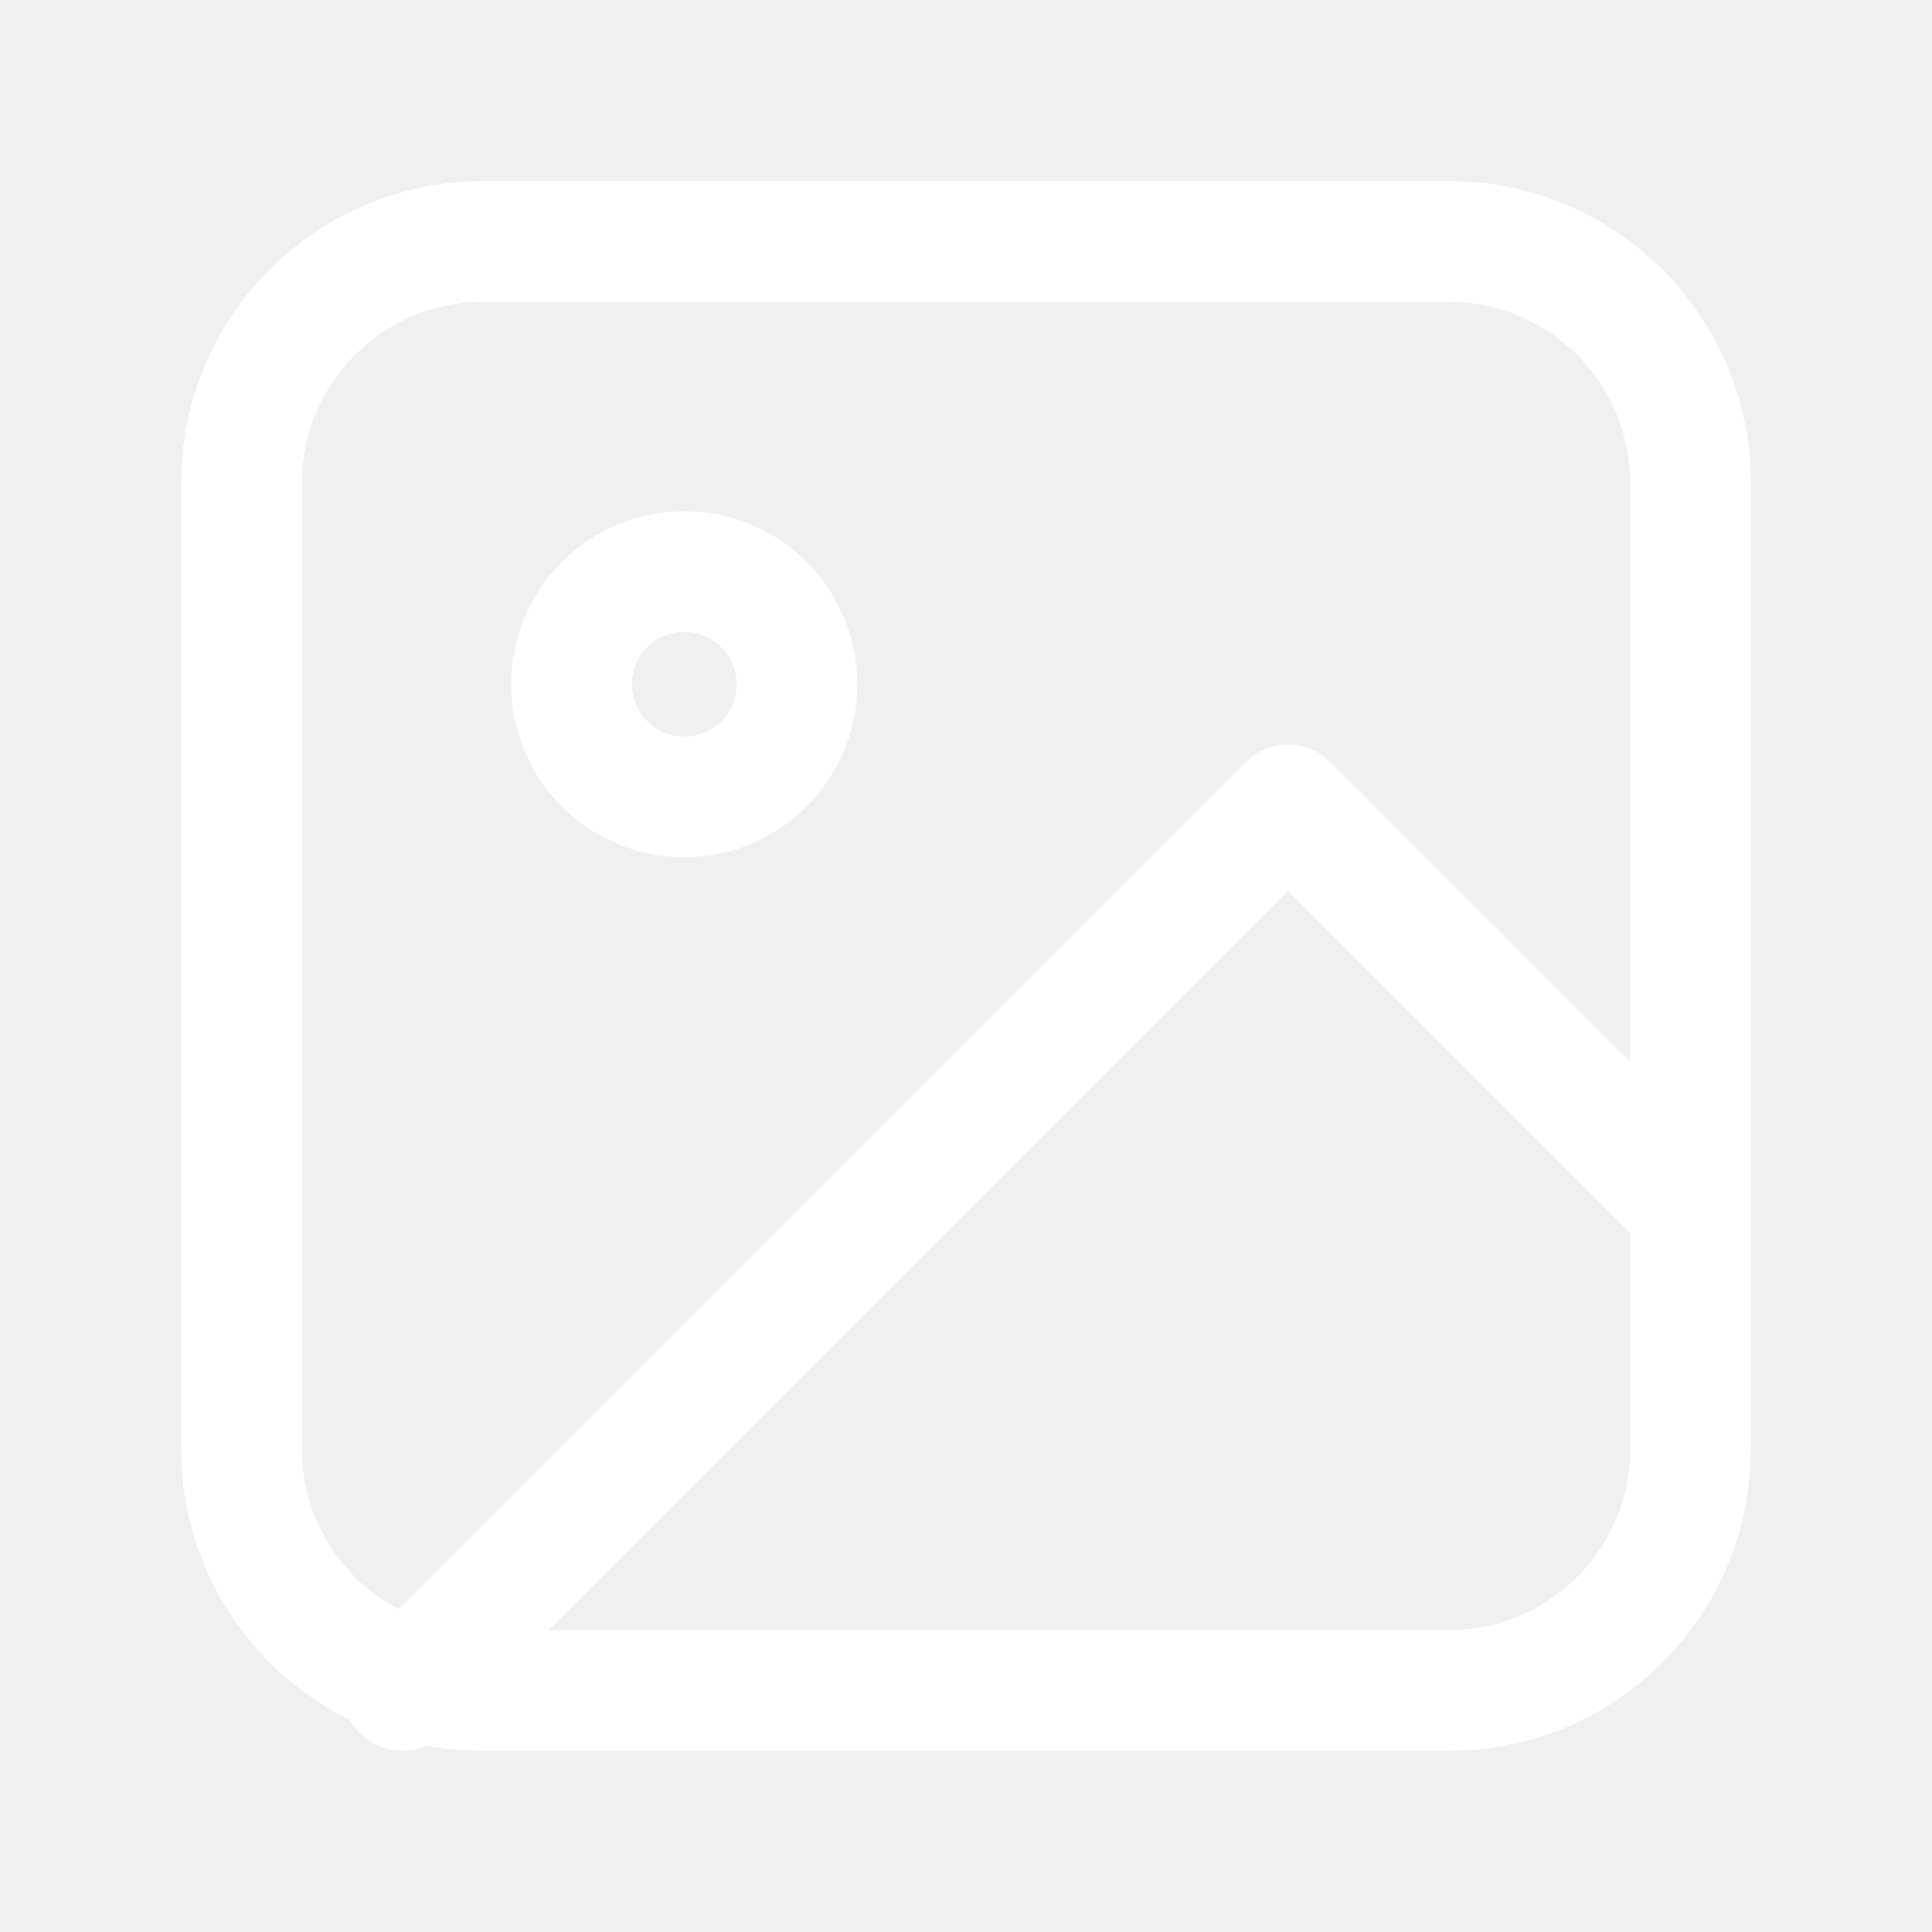
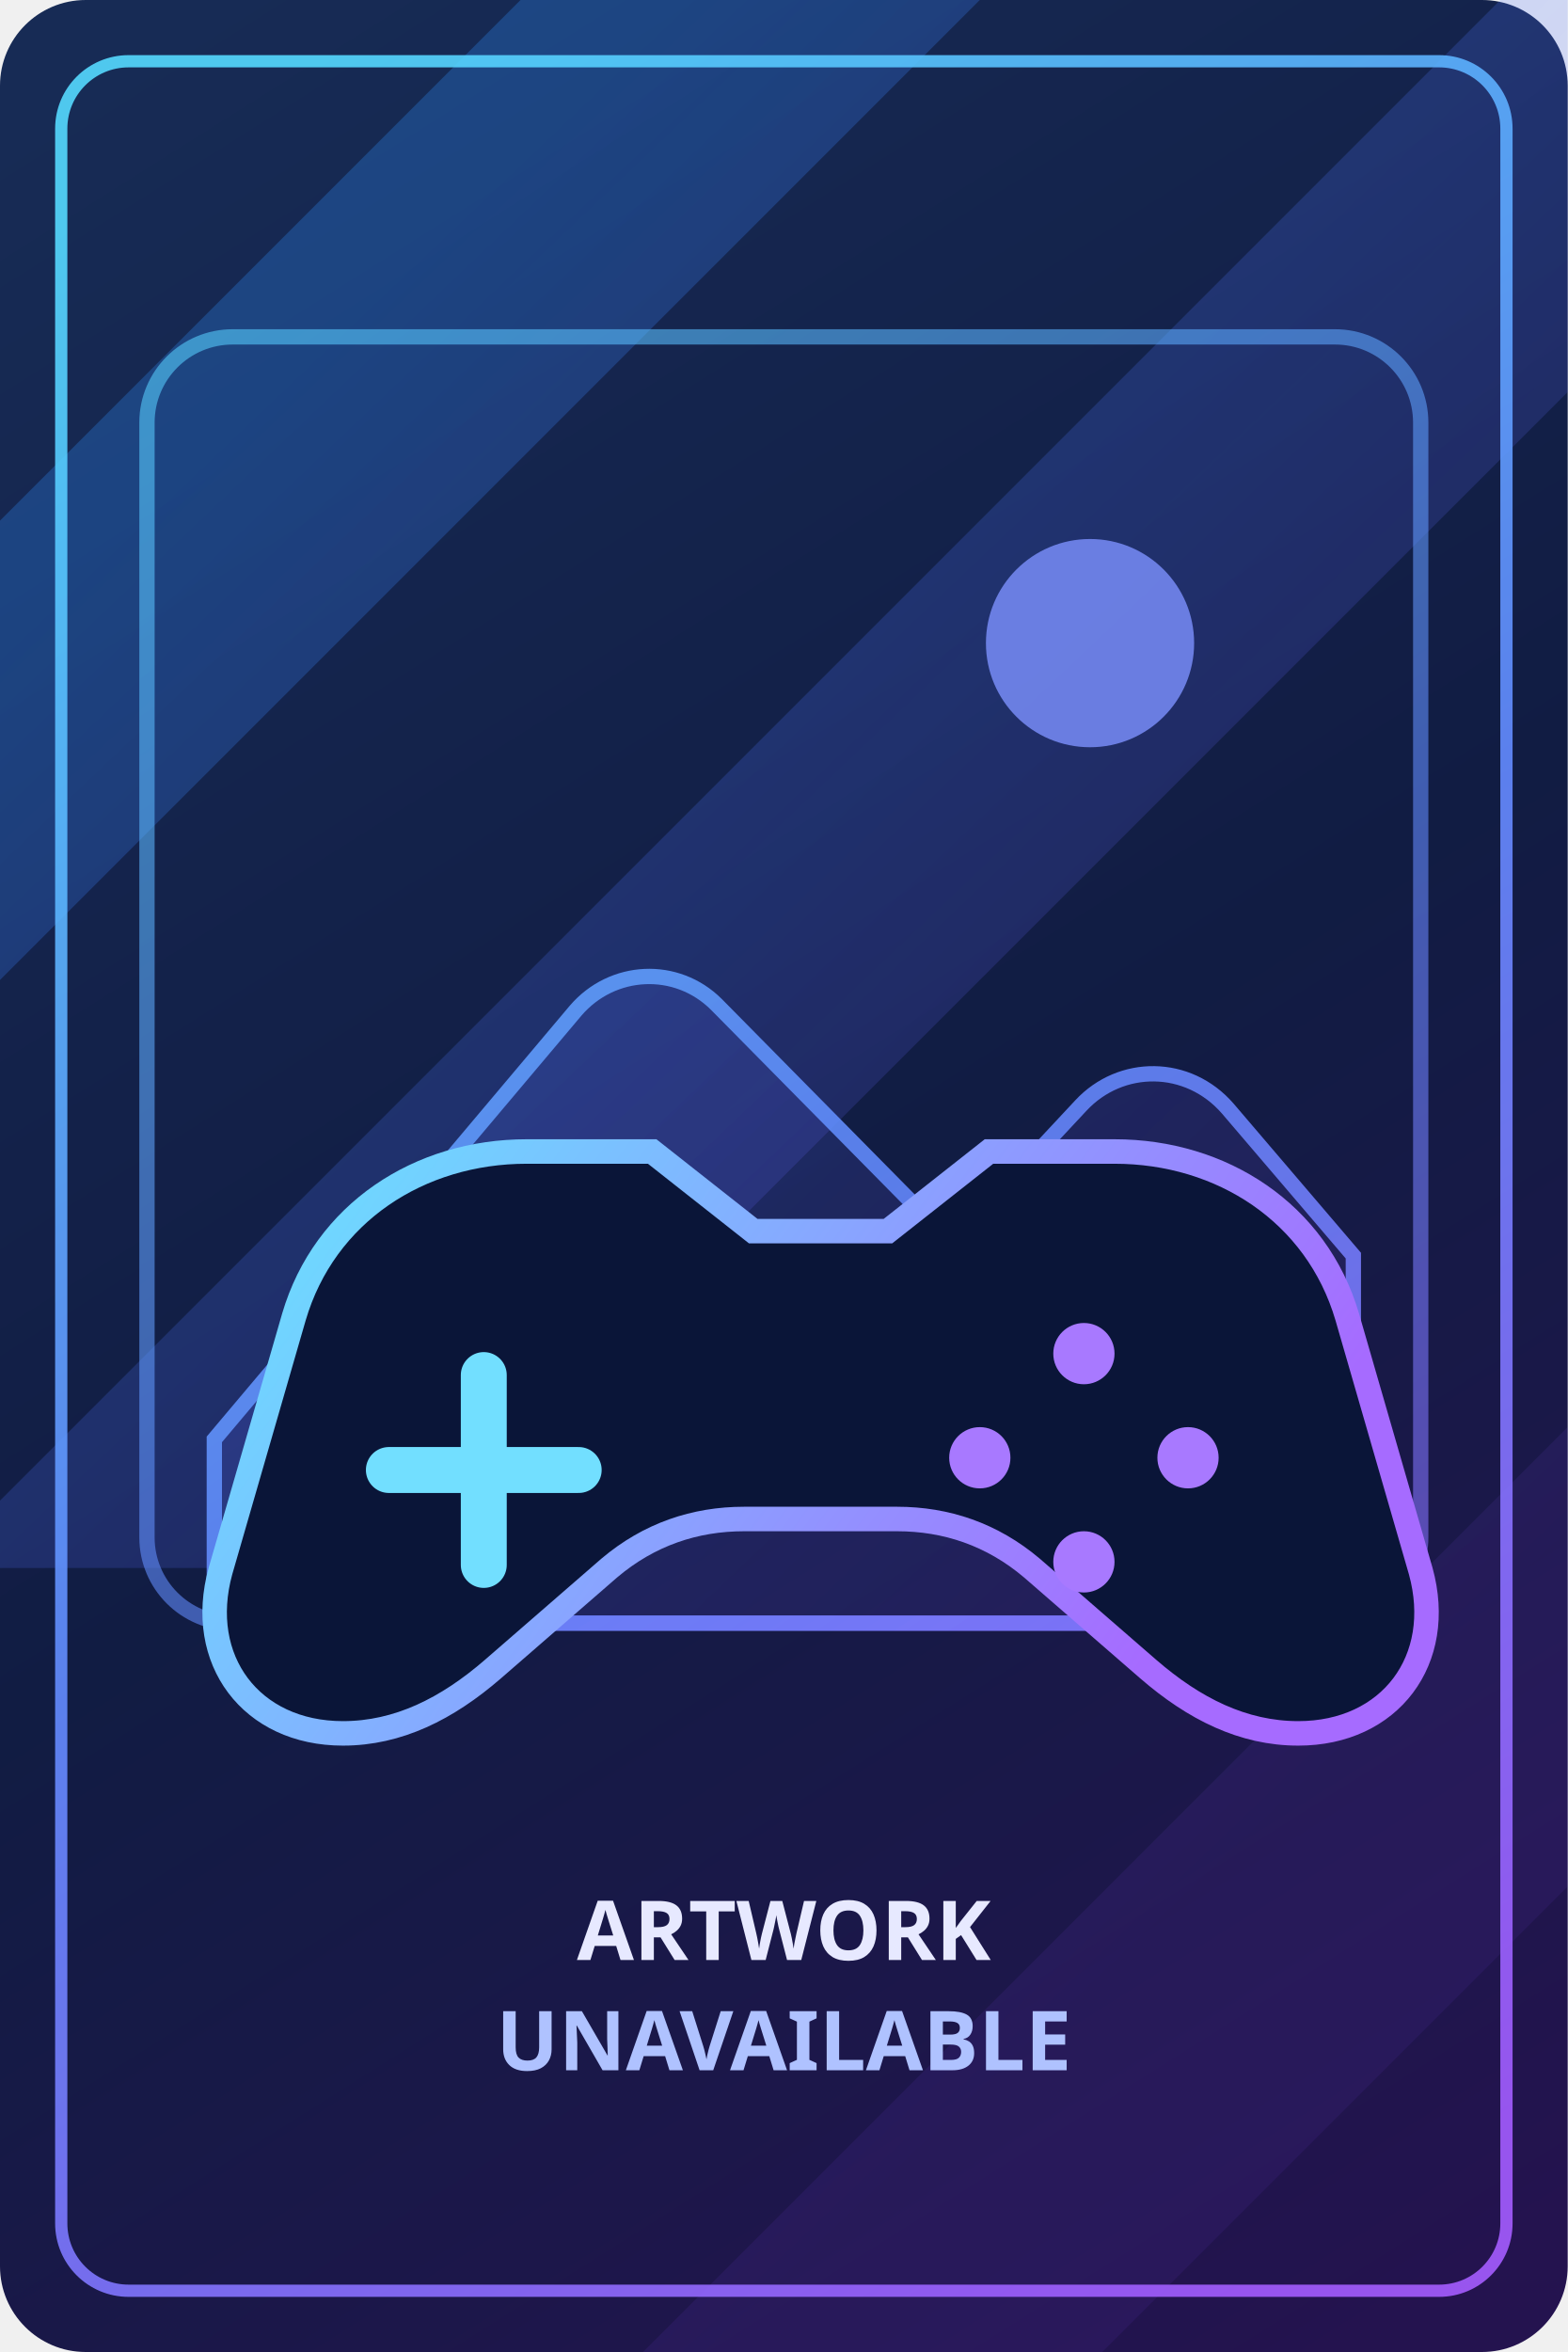
- <svg xmlns="http://www.w3.org/2000/svg" viewBox="0 0 24 24" fill="none" stroke="#ffffff" stroke-width="1.5" stroke-linecap="round" stroke-linejoin="round">
-   <rect x="3" y="3" width="18" height="18" rx="3" />
-   <circle cx="8.5" cy="8.5" r="1.4" />
-   <path d="m21 15-5-5L5 21" />
+ <svg xmlns="http://www.w3.org/2000/svg" viewBox="0 0 512 768" fill="none">
+   <defs>
+     <linearGradient id="surface" x1="28" y1="24" x2="482" y2="744" gradientUnits="userSpaceOnUse">
+       <stop stop-color="#172B55" />
+       <stop offset=".52" stop-color="#111C43" />
+       <stop offset="1" stop-color="#24134F" />
+     </linearGradient>
+     <linearGradient id="edge" x1="42" y1="60" x2="468" y2="708" gradientUnits="userSpaceOnUse">
+       <stop stop-color="#55D9FF" />
+       <stop offset=".52" stop-color="#638BFF" />
+       <stop offset="1" stop-color="#A45CFF" />
+     </linearGradient>
+     <linearGradient id="pad" x1="128" y1="330" x2="390" y2="520" gradientUnits="userSpaceOnUse">
+       <stop stop-color="#6BDFFF" />
+       <stop offset="1" stop-color="#A66BFF" />
+     </linearGradient>
+     <linearGradient id="stripe" x1="60" y1="150" x2="450" y2="560" gradientUnits="userSpaceOnUse">
+       <stop stop-color="#2F8FFF" stop-opacity=".28" />
+       <stop offset="1" stop-color="#8D48FF" stop-opacity=".08" />
+     </linearGradient>
+   </defs>
+   <rect width="512" height="768" rx="28" fill="url(#surface)" />
+   <path d="M0 170 170 0h150L0 320V170ZM0 490 490 0h22v128L128 512H0v-22ZM210 768 512 466v150L360 768H210Z" fill="url(#stripe)" />
+   <rect x="20" y="20" width="472" height="728" rx="22" stroke="url(#edge)" stroke-width="4" opacity=".9" />
+   <rect x="48" y="110" width="416" height="420" rx="28" stroke="url(#edge)" stroke-width="5" opacity=".58" />
+   <circle cx="356" cy="210" r="34" fill="#7D91FF" opacity=".8" />
+   <path d="m70 470 118-140c12-14 33-15 46-2l77 78 42-45c13-14 35-14 48 1l41 48v120H70V470Z" fill="url(#stripe)" stroke="url(#edge)" stroke-width="5" opacity=".88" />
+   <path d="M112 566c-30 0-48-24-40-53l24-83c10-34 41-54 76-54h41l33 26h44l33-26h41c35 0 66 20 76 54l24 83c8 29-10 53-40 53-18 0-34-8-49-21l-38-33c-13-11-28-16-44-16H243c-16 0-31 5-44 16l-38 33c-15 13-31 21-49 21Z" fill="#0A1538" stroke="url(#pad)" stroke-width="8" />
+   <path d="M158 449v62m-31-31h62" stroke="#72DFFF" stroke-width="15" stroke-linecap="round" />
+   <circle cx="354" cy="442" r="10" fill="#A879FF" />
+   <circle cx="388" cy="476" r="10" fill="#A879FF" />
+   <circle cx="320" cy="476" r="10" fill="#A879FF" />
+   <circle cx="354" cy="510" r="10" fill="#A879FF" />
+   <text x="256" y="640" text-anchor="middle" fill="#E7E9FF" font-family="sans-serif" font-size="27" font-weight="700">ARTWORK</text>
+   <text x="256" y="676" text-anchor="middle" fill="#AFC2FF" font-family="sans-serif" font-size="27" font-weight="700">UNAVAILABLE</text>
</svg>
